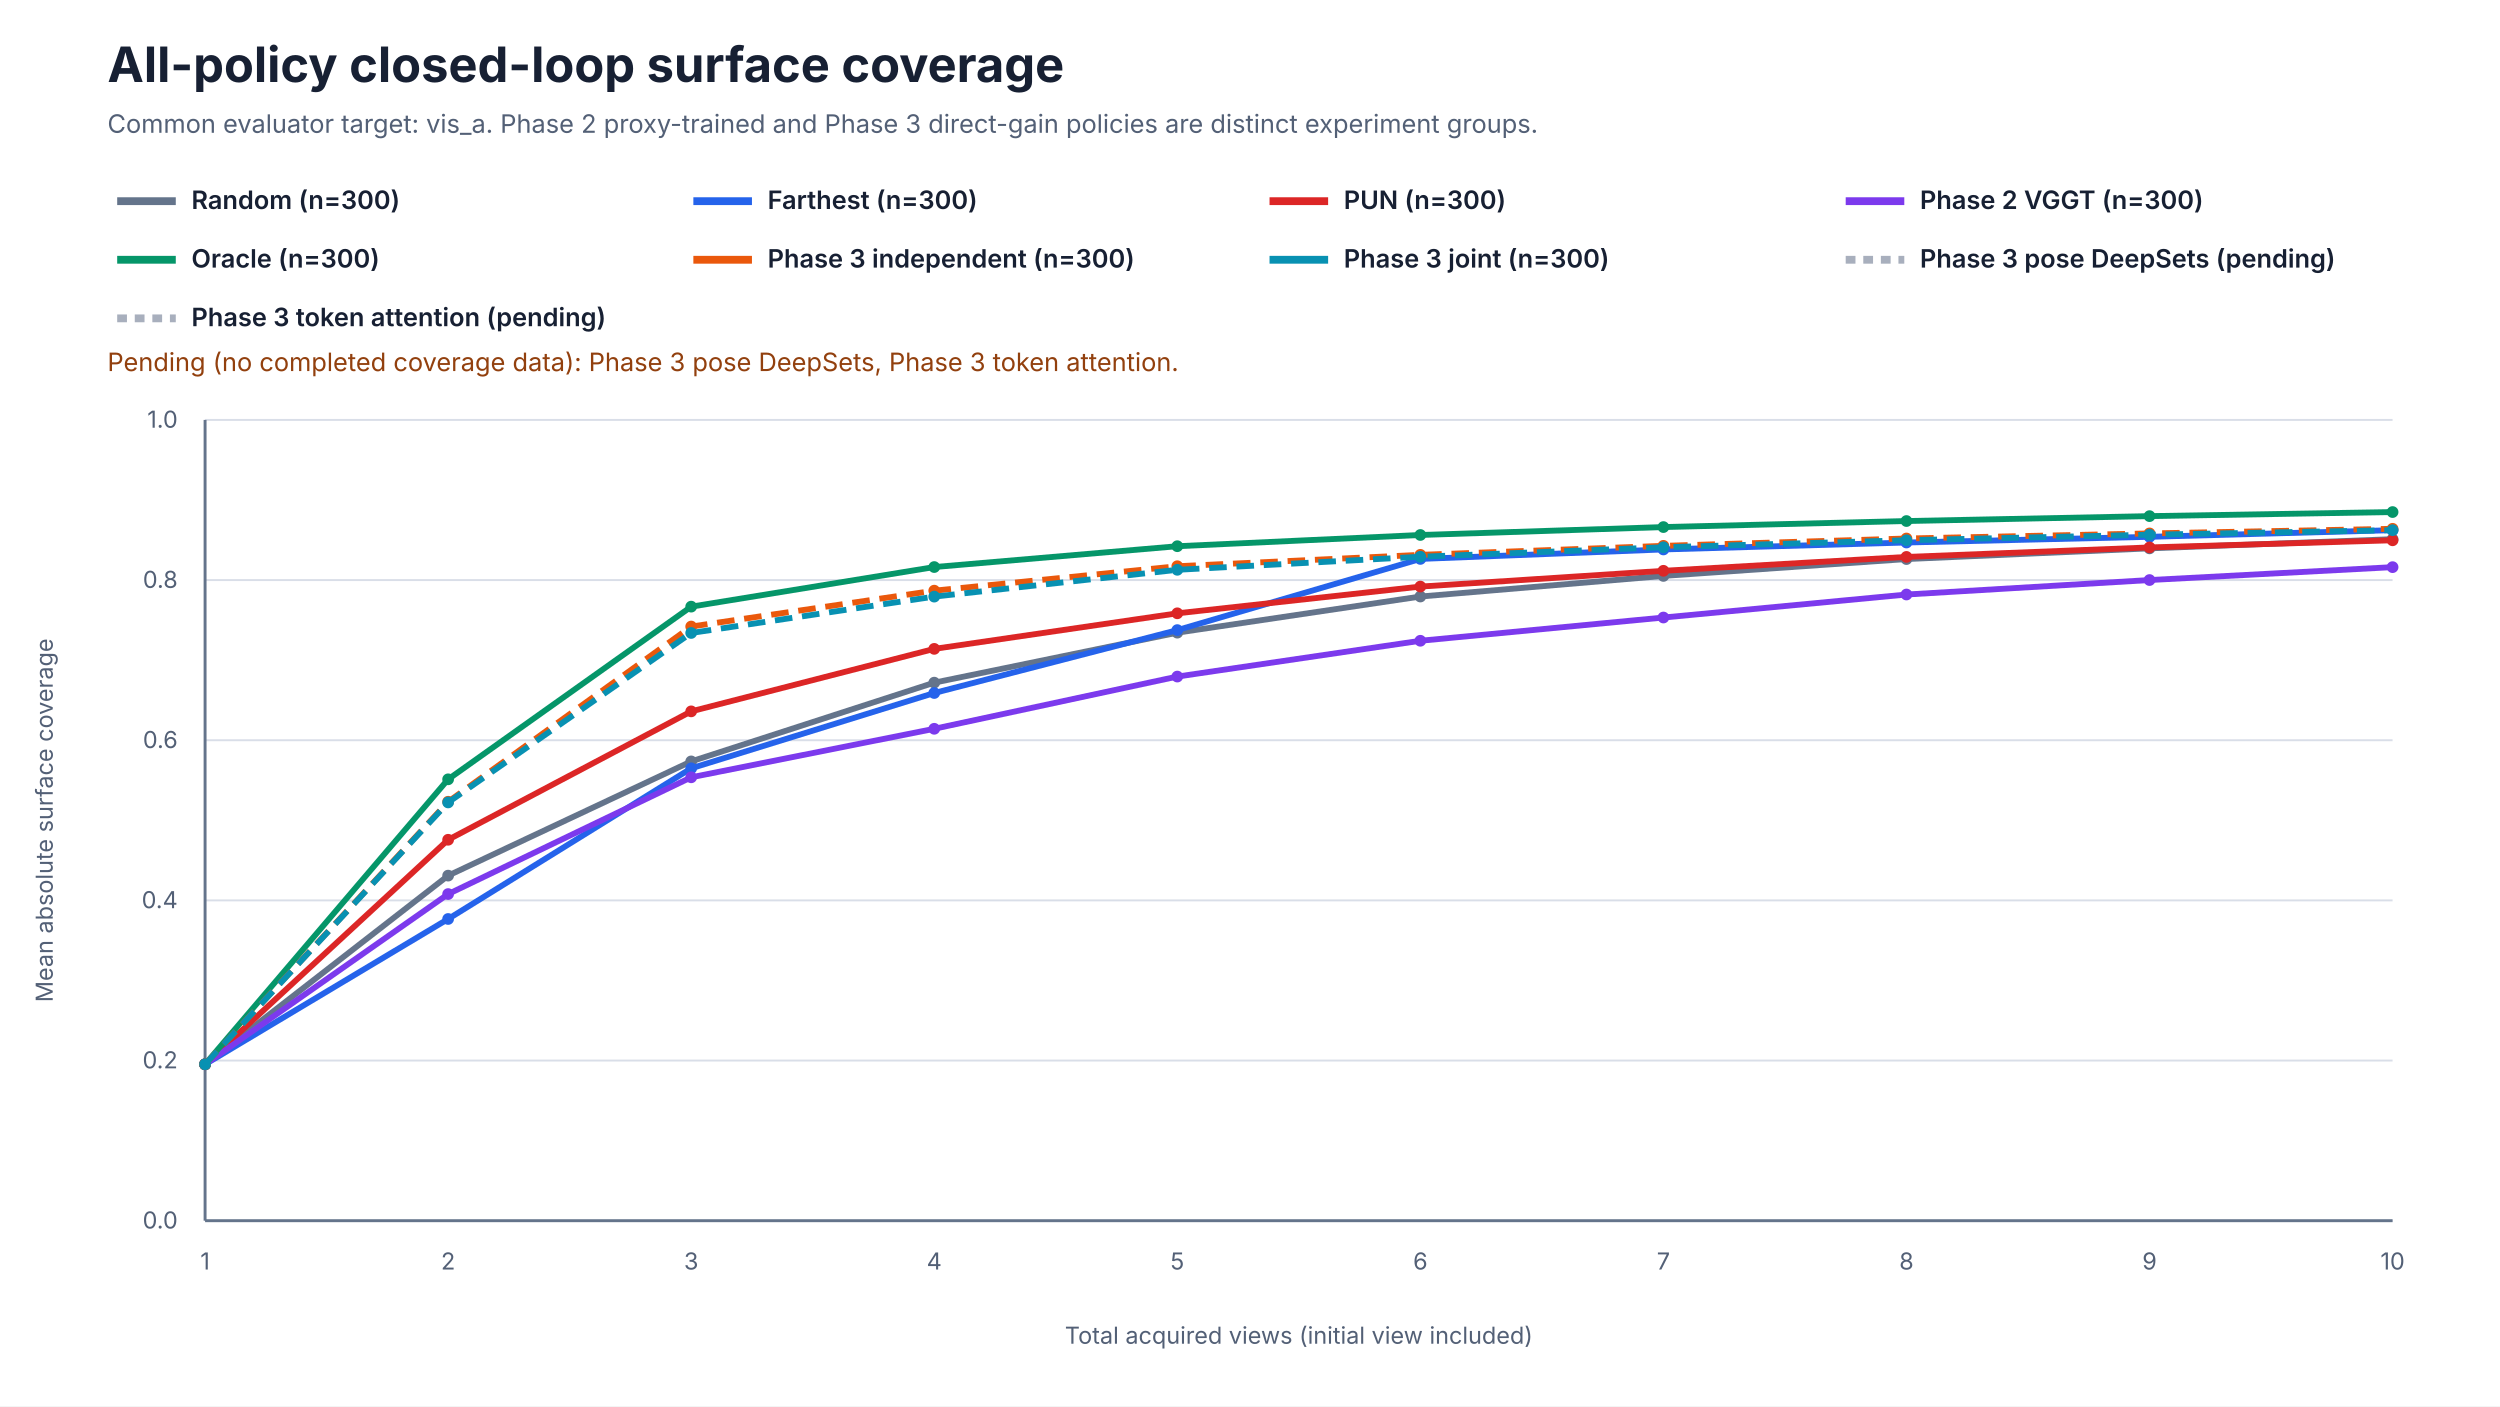
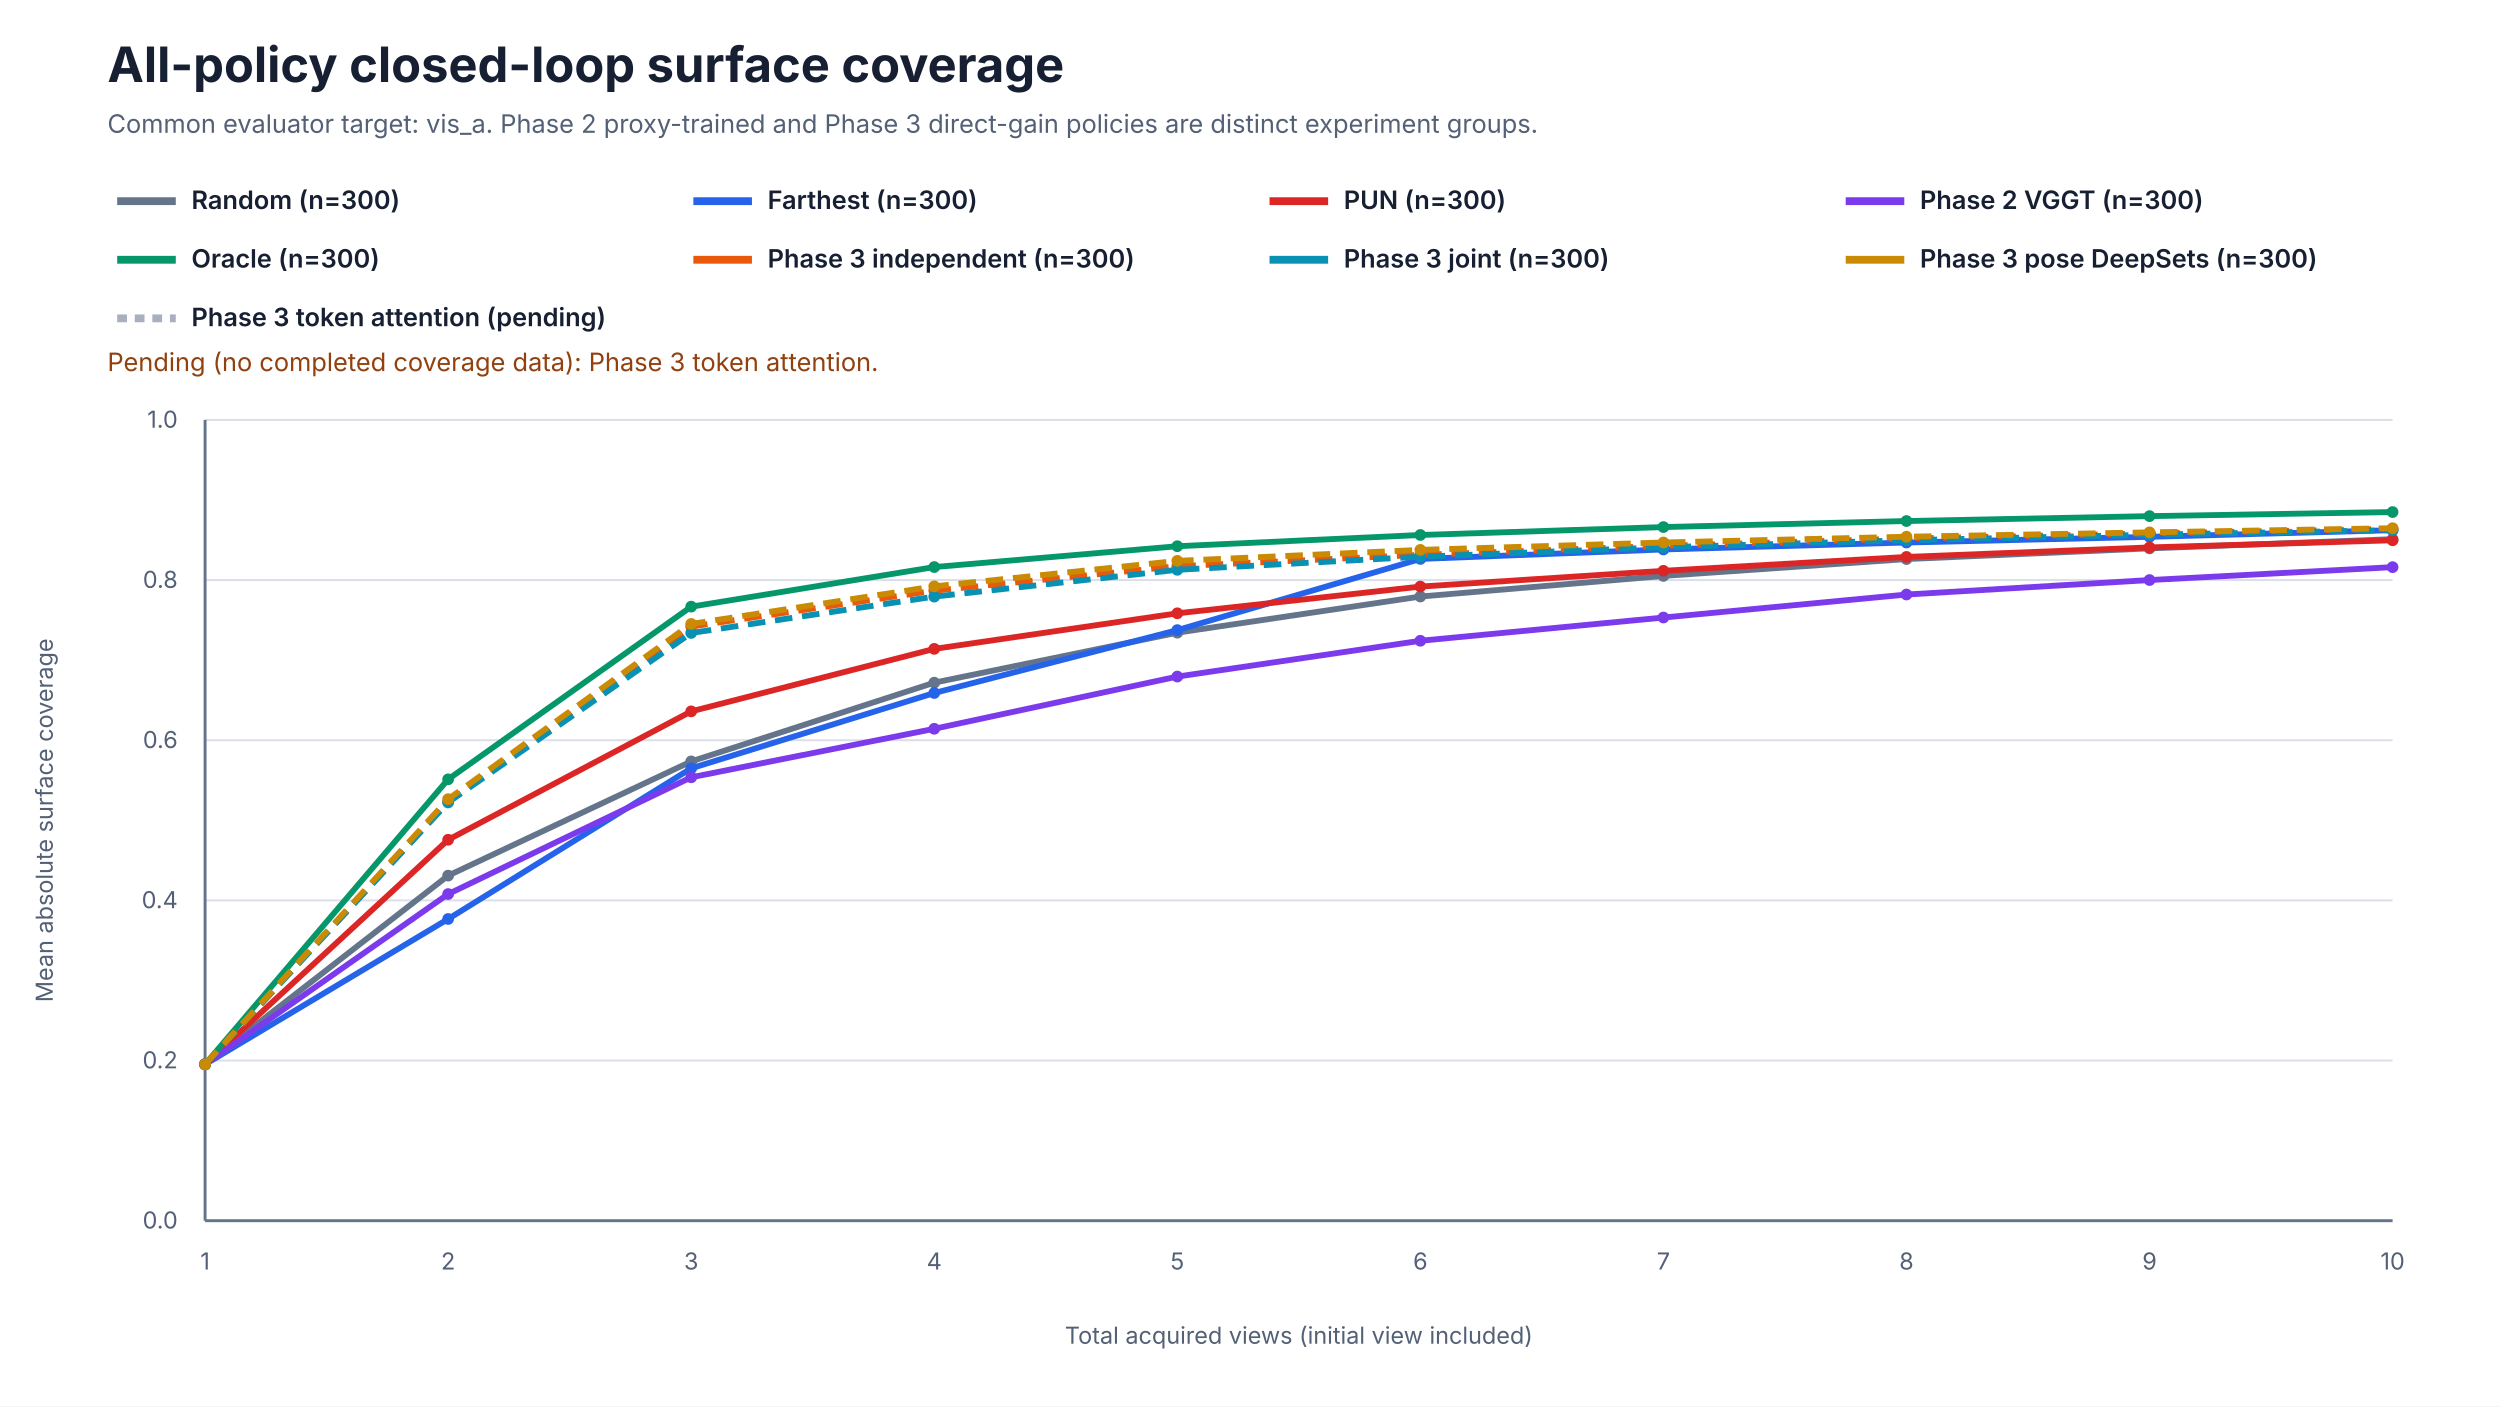
<svg xmlns="http://www.w3.org/2000/svg" width="1280" height="720" viewBox="0 0 1280 720">
  <style>
text{font-family:Inter,Arial,sans-serif;fill:#172033}
.title{font-size:25px;font-weight:700}.subtitle{font-size:13px;fill:#536076}
.axis{font-size:12px;fill:#536076}.legend{font-size:13px;font-weight:600}
.note{font-size:13px;fill:#92400e}.grid{stroke:#d9dee8;stroke-width:1}
</style>
  <rect width="100%" height="100%" fill="#ffffff" />
  <text x="55" y="42" class="title">All-policy closed-loop surface coverage</text>
  <text x="55" y="68" class="subtitle">Common evaluator target: vis_a. Phase 2 proxy-trained and Phase 3 direct-gain policies are distinct experiment groups.</text>
  <line x1="60" y1="103" x2="90" y2="103" stroke="#64748b" stroke-width="4" />
  <text x="98" y="107" class="legend">Random (n=300)</text>
  <line x1="355" y1="103" x2="385" y2="103" stroke="#2563eb" stroke-width="4" />
  <text x="393" y="107" class="legend">Farthest (n=300)</text>
  <line x1="650" y1="103" x2="680" y2="103" stroke="#dc2626" stroke-width="4" />
  <text x="688" y="107" class="legend">PUN (n=300)</text>
  <line x1="945" y1="103" x2="975" y2="103" stroke="#7c3aed" stroke-width="4" />
  <text x="983" y="107" class="legend">Phase 2 VGGT (n=300)</text>
  <line x1="60" y1="133" x2="90" y2="133" stroke="#059669" stroke-width="4" />
  <text x="98" y="137" class="legend">Oracle (n=300)</text>
  <line x1="355" y1="133" x2="385" y2="133" stroke="#ea580c" stroke-width="4" />
  <text x="393" y="137" class="legend">Phase 3 independent (n=300)</text>
  <line x1="650" y1="133" x2="680" y2="133" stroke="#0891b2" stroke-width="4" />
  <text x="688" y="137" class="legend">Phase 3 joint (n=300)</text>
-   <line x1="945" y1="133" x2="975" y2="133" stroke="#a8afbd" stroke-width="4" stroke-dasharray="5 4" />
-   <text x="983" y="137" class="legend">Phase 3 pose DeepSets (pending)</text>
+   <line x1="945" y1="133" x2="975" y2="133" stroke="#ca8a04" stroke-width="4" />
+   <text x="983" y="137" class="legend">Phase 3 pose DeepSets (n=300)</text>
  <line x1="60" y1="163" x2="90" y2="163" stroke="#a8afbd" stroke-width="4" stroke-dasharray="5 4" />
  <text x="98" y="167" class="legend">Phase 3 token attention (pending)</text>
-   <text x="55" y="190" class="note">Pending (no completed coverage data): Phase 3 pose DeepSets, Phase 3 token attention.</text>
+   <text x="55" y="190" class="note">Pending (no completed coverage data): Phase 3 token attention.</text>
  <line x1="105.0" y1="625.00" x2="1225.0" y2="625.00" class="grid" />
  <text x="91.0" y="629.00" class="axis" text-anchor="end">0.0</text>
  <line x1="105.0" y1="543.00" x2="1225.0" y2="543.00" class="grid" />
  <text x="91.0" y="547.00" class="axis" text-anchor="end">0.2</text>
  <line x1="105.0" y1="461.00" x2="1225.0" y2="461.00" class="grid" />
  <text x="91.0" y="465.00" class="axis" text-anchor="end">0.4</text>
  <line x1="105.0" y1="379.00" x2="1225.0" y2="379.00" class="grid" />
  <text x="91.0" y="383.00" class="axis" text-anchor="end">0.6</text>
  <line x1="105.0" y1="297.00" x2="1225.0" y2="297.00" class="grid" />
  <text x="91.0" y="301.00" class="axis" text-anchor="end">0.8</text>
  <line x1="105.0" y1="215.00" x2="1225.0" y2="215.00" class="grid" />
  <text x="91.0" y="219.00" class="axis" text-anchor="end">1.0</text>
  <text x="105.00" y="650.0" class="axis" text-anchor="middle">1</text>
  <text x="229.44" y="650.0" class="axis" text-anchor="middle">2</text>
  <text x="353.89" y="650.0" class="axis" text-anchor="middle">3</text>
  <text x="478.33" y="650.0" class="axis" text-anchor="middle">4</text>
  <text x="602.78" y="650.0" class="axis" text-anchor="middle">5</text>
  <text x="727.22" y="650.0" class="axis" text-anchor="middle">6</text>
  <text x="851.67" y="650.0" class="axis" text-anchor="middle">7</text>
  <text x="976.11" y="650.0" class="axis" text-anchor="middle">8</text>
  <text x="1100.56" y="650.0" class="axis" text-anchor="middle">9</text>
  <text x="1225.00" y="650.0" class="axis" text-anchor="middle">10</text>
  <line x1="105.0" y1="215.0" x2="105.0" y2="625.0" stroke="#64748b" stroke-width="1.5" />
  <line x1="105.0" y1="625.0" x2="1225.0" y2="625.0" stroke="#64748b" stroke-width="1.5" />
  <text x="665.0" y="688" class="axis" text-anchor="middle">Total acquired views (initial view included)</text>
  <text x="27" y="420.0" class="axis" text-anchor="middle" transform="rotate(-90 27 420.0)">Mean absolute surface coverage</text>
  <polyline points="105.00,544.93 229.44,448.32 353.89,389.84 478.33,349.52 602.78,323.92 727.22,305.42 851.67,294.87 976.11,286.24 1100.56,280.76 1225.00,276.05" fill="none" stroke="#64748b" stroke-width="3" stroke-linejoin="round" />
  <circle cx="105.00" cy="544.93" r="3" fill="#64748b" />
  <circle cx="229.44" cy="448.32" r="3" fill="#64748b" />
  <circle cx="353.89" cy="389.84" r="3" fill="#64748b" />
  <circle cx="478.33" cy="349.52" r="3" fill="#64748b" />
  <circle cx="602.78" cy="323.92" r="3" fill="#64748b" />
  <circle cx="727.22" cy="305.42" r="3" fill="#64748b" />
  <circle cx="851.67" cy="294.87" r="3" fill="#64748b" />
  <circle cx="976.11" cy="286.24" r="3" fill="#64748b" />
  <circle cx="1100.56" cy="280.76" r="3" fill="#64748b" />
  <circle cx="1225.00" cy="276.05" r="3" fill="#64748b" />
  <polyline points="105.00,544.93 229.44,470.52 353.89,393.38 478.33,354.82 602.78,322.61 727.22,286.17 851.67,281.32 976.11,277.77 1100.56,274.85 1225.00,271.45" fill="none" stroke="#2563eb" stroke-width="3" stroke-linejoin="round" />
  <circle cx="105.00" cy="544.93" r="3" fill="#2563eb" />
  <circle cx="229.44" cy="470.52" r="3" fill="#2563eb" />
  <circle cx="353.89" cy="393.38" r="3" fill="#2563eb" />
  <circle cx="478.33" cy="354.82" r="3" fill="#2563eb" />
  <circle cx="602.78" cy="322.61" r="3" fill="#2563eb" />
  <circle cx="727.22" cy="286.17" r="3" fill="#2563eb" />
  <circle cx="851.67" cy="281.32" r="3" fill="#2563eb" />
  <circle cx="976.11" cy="277.77" r="3" fill="#2563eb" />
  <circle cx="1100.56" cy="274.85" r="3" fill="#2563eb" />
  <circle cx="1225.00" cy="271.45" r="3" fill="#2563eb" />
  <polyline points="105.00,544.93 229.44,429.96 353.89,364.22 478.33,332.22 602.78,314.01 727.22,300.32 851.67,292.25 976.11,285.14 1100.56,280.28 1225.00,276.63" fill="none" stroke="#dc2626" stroke-width="3" stroke-linejoin="round" />
  <circle cx="105.00" cy="544.93" r="3" fill="#dc2626" />
  <circle cx="229.44" cy="429.96" r="3" fill="#dc2626" />
  <circle cx="353.89" cy="364.22" r="3" fill="#dc2626" />
  <circle cx="478.33" cy="332.22" r="3" fill="#dc2626" />
  <circle cx="602.78" cy="314.01" r="3" fill="#dc2626" />
  <circle cx="727.22" cy="300.32" r="3" fill="#dc2626" />
  <circle cx="851.67" cy="292.25" r="3" fill="#dc2626" />
  <circle cx="976.11" cy="285.14" r="3" fill="#dc2626" />
  <circle cx="1100.56" cy="280.28" r="3" fill="#dc2626" />
  <circle cx="1225.00" cy="276.63" r="3" fill="#dc2626" />
  <polyline points="105.00,544.93 229.44,457.76 353.89,397.98 478.33,373.14 602.78,346.40 727.22,328.07 851.67,316.17 976.11,304.39 1100.56,296.98 1225.00,290.38" fill="none" stroke="#7c3aed" stroke-width="3" stroke-linejoin="round" />
  <circle cx="105.00" cy="544.93" r="3" fill="#7c3aed" />
  <circle cx="229.44" cy="457.76" r="3" fill="#7c3aed" />
  <circle cx="353.89" cy="397.98" r="3" fill="#7c3aed" />
  <circle cx="478.33" cy="373.14" r="3" fill="#7c3aed" />
  <circle cx="602.78" cy="346.40" r="3" fill="#7c3aed" />
  <circle cx="727.22" cy="328.07" r="3" fill="#7c3aed" />
  <circle cx="851.67" cy="316.17" r="3" fill="#7c3aed" />
  <circle cx="976.11" cy="304.39" r="3" fill="#7c3aed" />
  <circle cx="1100.56" cy="296.98" r="3" fill="#7c3aed" />
  <circle cx="1225.00" cy="290.38" r="3" fill="#7c3aed" />
  <polyline points="105.00,544.93 229.44,399.01 353.89,310.60 478.33,290.33 602.78,279.66 727.22,273.91 851.67,269.86 976.11,266.77 1100.56,264.26 1225.00,262.17" fill="none" stroke="#059669" stroke-width="3" stroke-linejoin="round" />
  <circle cx="105.00" cy="544.93" r="3" fill="#059669" />
  <circle cx="229.44" cy="399.01" r="3" fill="#059669" />
  <circle cx="353.89" cy="310.60" r="3" fill="#059669" />
  <circle cx="478.33" cy="290.33" r="3" fill="#059669" />
  <circle cx="602.78" cy="279.66" r="3" fill="#059669" />
  <circle cx="727.22" cy="273.91" r="3" fill="#059669" />
  <circle cx="851.67" cy="269.86" r="3" fill="#059669" />
  <circle cx="976.11" cy="266.77" r="3" fill="#059669" />
  <circle cx="1100.56" cy="264.26" r="3" fill="#059669" />
  <circle cx="1225.00" cy="262.17" r="3" fill="#059669" />
  <polyline points="105.00,544.93 229.44,410.49 353.89,320.79 478.33,302.42 602.78,289.91 727.22,284.08 851.67,279.47 976.11,275.71 1100.56,273.11 1225.00,270.75" fill="none" stroke="#ea580c" stroke-width="3" stroke-linejoin="round" stroke-dasharray="9 5" />
  <circle cx="105.00" cy="544.93" r="3" fill="#ea580c" />
  <circle cx="229.44" cy="410.49" r="3" fill="#ea580c" />
  <circle cx="353.89" cy="320.79" r="3" fill="#ea580c" />
  <circle cx="478.33" cy="302.42" r="3" fill="#ea580c" />
  <circle cx="602.78" cy="289.91" r="3" fill="#ea580c" />
  <circle cx="727.22" cy="284.08" r="3" fill="#ea580c" />
  <circle cx="851.67" cy="279.47" r="3" fill="#ea580c" />
  <circle cx="976.11" cy="275.71" r="3" fill="#ea580c" />
  <circle cx="1100.56" cy="273.11" r="3" fill="#ea580c" />
  <circle cx="1225.00" cy="270.75" r="3" fill="#ea580c" />
  <polyline points="105.00,544.93 229.44,410.85 353.89,324.08 478.33,305.47 602.78,291.74 727.22,285.05 851.67,280.20 976.11,276.60 1100.56,273.78 1225.00,271.45" fill="none" stroke="#0891b2" stroke-width="3" stroke-linejoin="round" stroke-dasharray="9 5" />
  <circle cx="105.00" cy="544.93" r="3" fill="#0891b2" />
  <circle cx="229.44" cy="410.85" r="3" fill="#0891b2" />
  <circle cx="353.89" cy="324.08" r="3" fill="#0891b2" />
  <circle cx="478.33" cy="305.47" r="3" fill="#0891b2" />
  <circle cx="602.78" cy="291.74" r="3" fill="#0891b2" />
  <circle cx="727.22" cy="285.05" r="3" fill="#0891b2" />
  <circle cx="851.67" cy="280.20" r="3" fill="#0891b2" />
  <circle cx="976.11" cy="276.60" r="3" fill="#0891b2" />
  <circle cx="1100.56" cy="273.78" r="3" fill="#0891b2" />
  <circle cx="1225.00" cy="271.45" r="3" fill="#0891b2" />
+   <polyline points="105.00,544.93 229.44,409.18 353.89,319.45 478.33,300.21 602.78,287.16 727.22,281.54 851.67,277.75 976.11,274.80 1100.56,272.57 1225.00,270.44" fill="none" stroke="#ca8a04" stroke-width="3" stroke-linejoin="round" stroke-dasharray="9 5" />
+   <circle cx="105.00" cy="544.93" r="3" fill="#ca8a04" />
+   <circle cx="229.44" cy="409.18" r="3" fill="#ca8a04" />
+   <circle cx="353.89" cy="319.45" r="3" fill="#ca8a04" />
+   <circle cx="478.33" cy="300.21" r="3" fill="#ca8a04" />
+   <circle cx="602.78" cy="287.16" r="3" fill="#ca8a04" />
+   <circle cx="727.22" cy="281.54" r="3" fill="#ca8a04" />
+   <circle cx="851.67" cy="277.75" r="3" fill="#ca8a04" />
+   <circle cx="976.11" cy="274.80" r="3" fill="#ca8a04" />
+   <circle cx="1100.56" cy="272.57" r="3" fill="#ca8a04" />
+   <circle cx="1225.00" cy="270.44" r="3" fill="#ca8a04" />
</svg>
